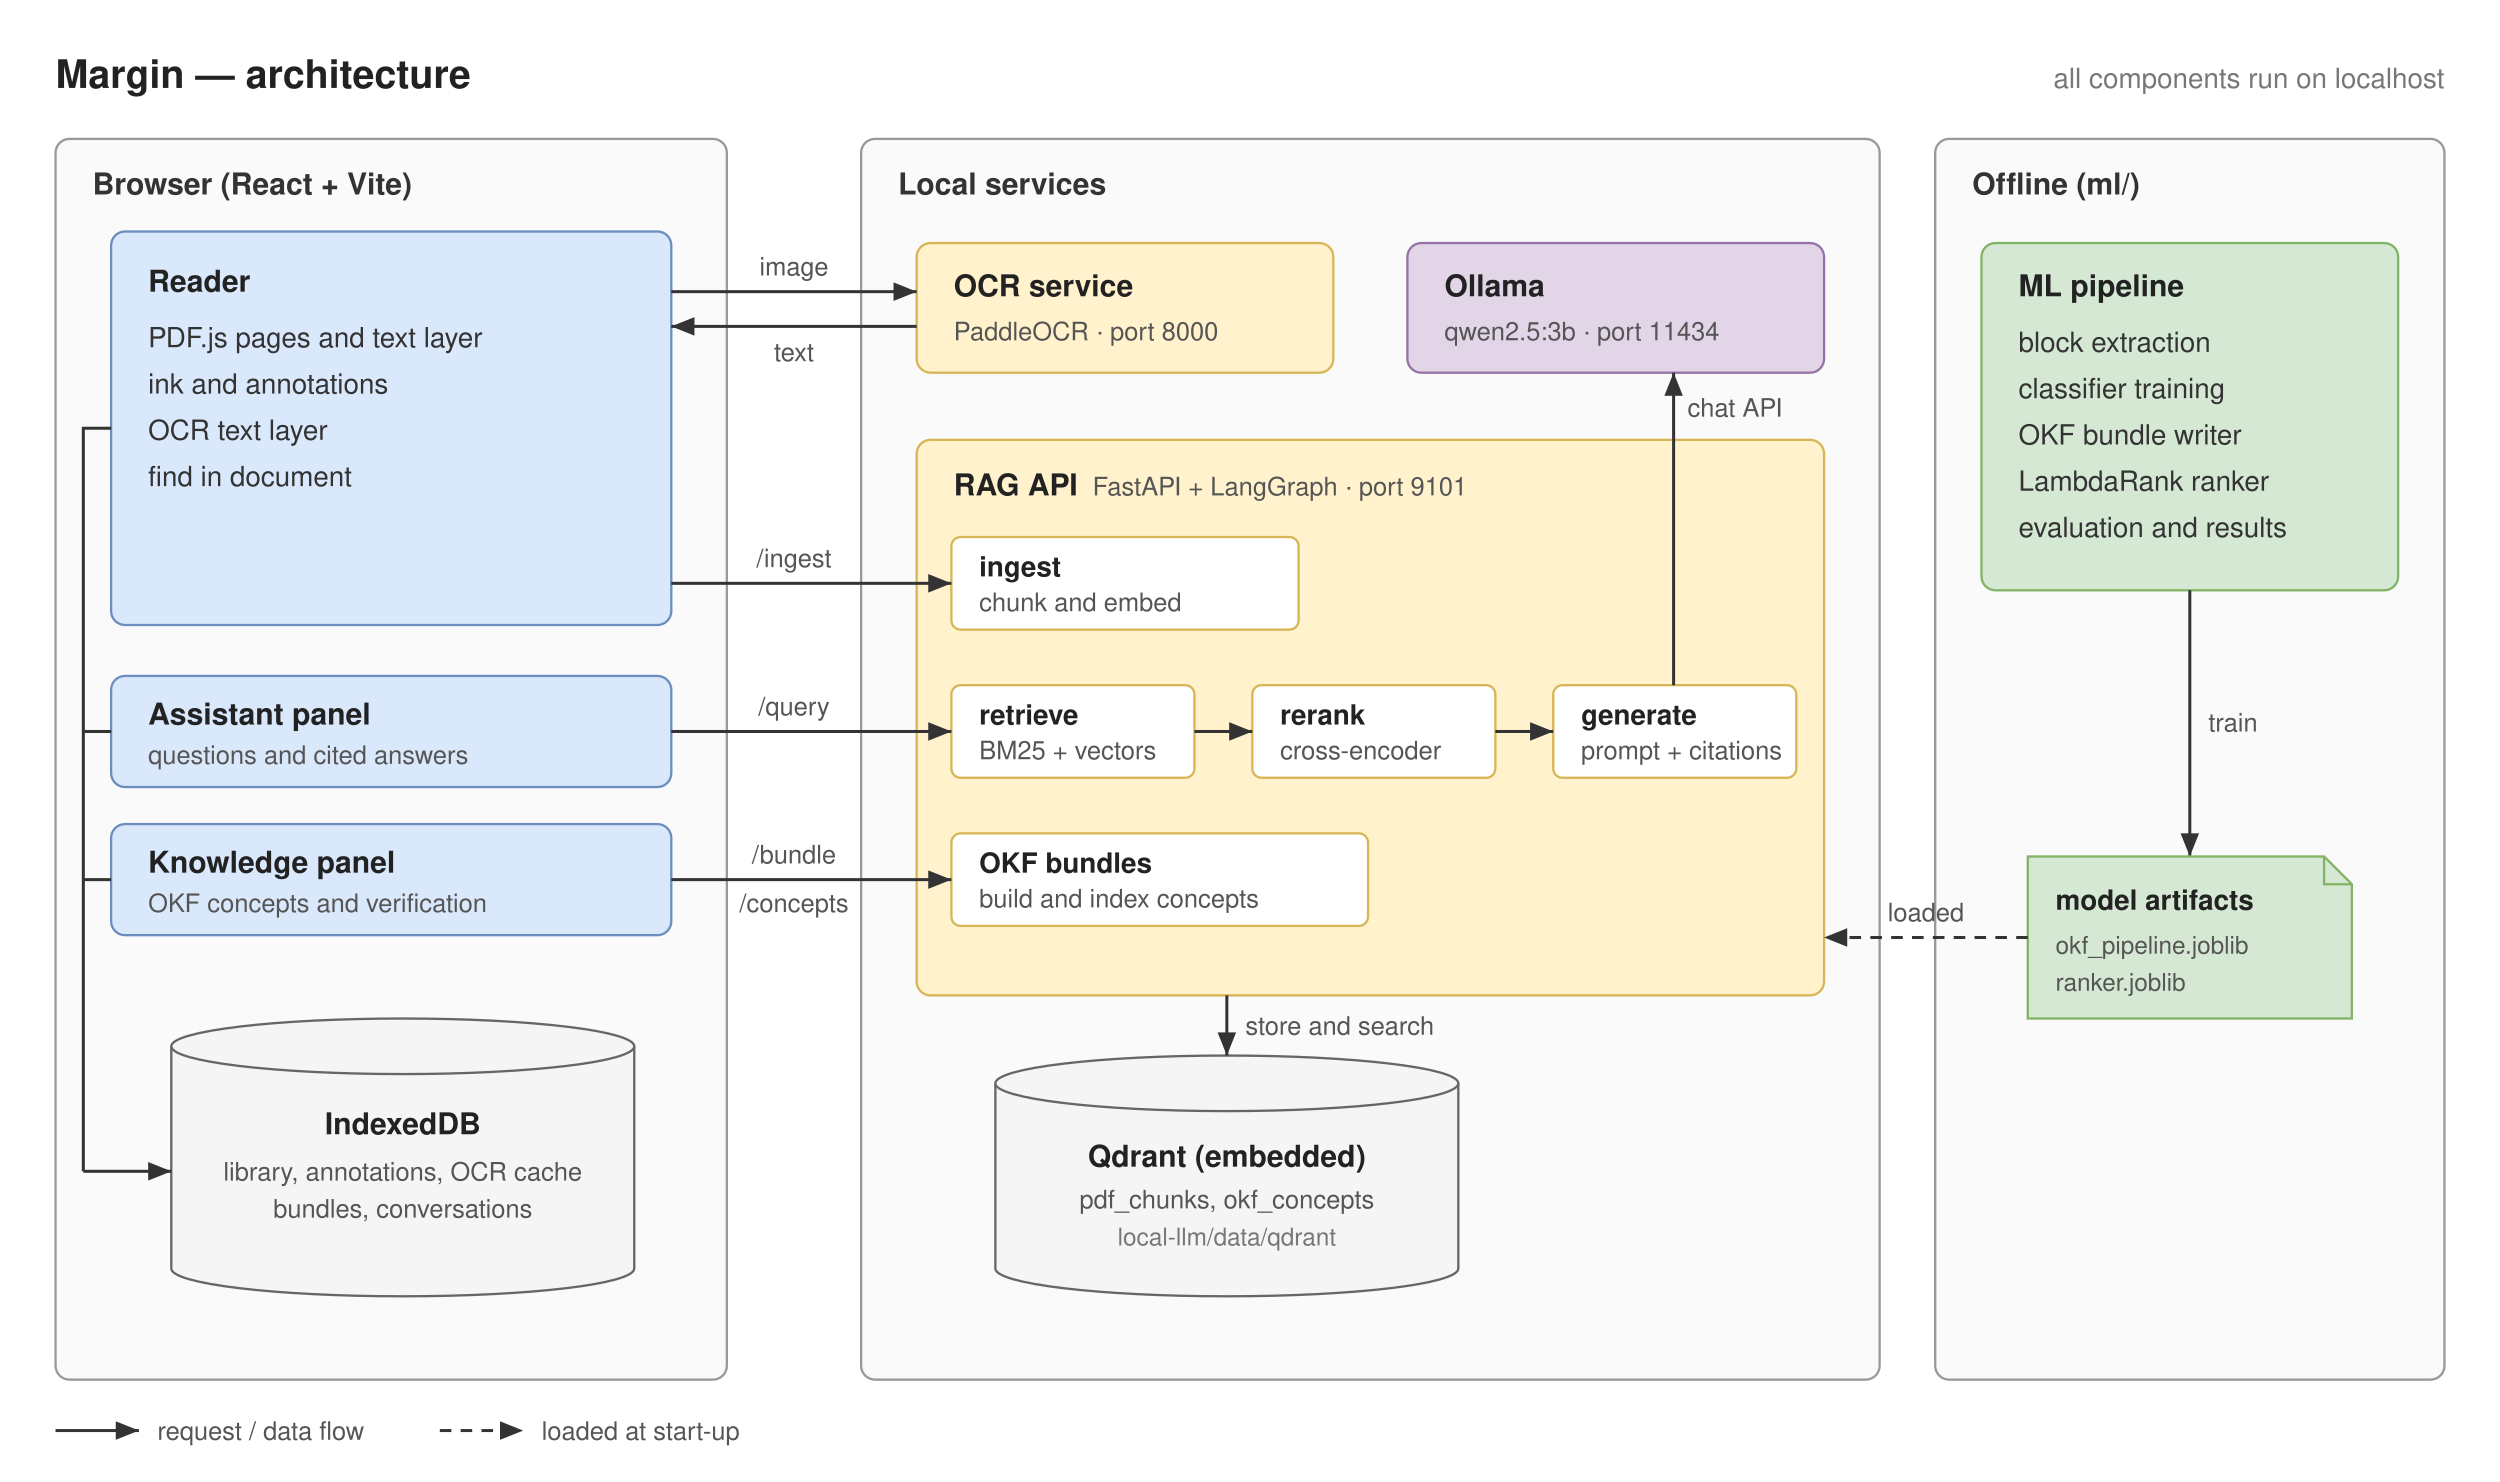
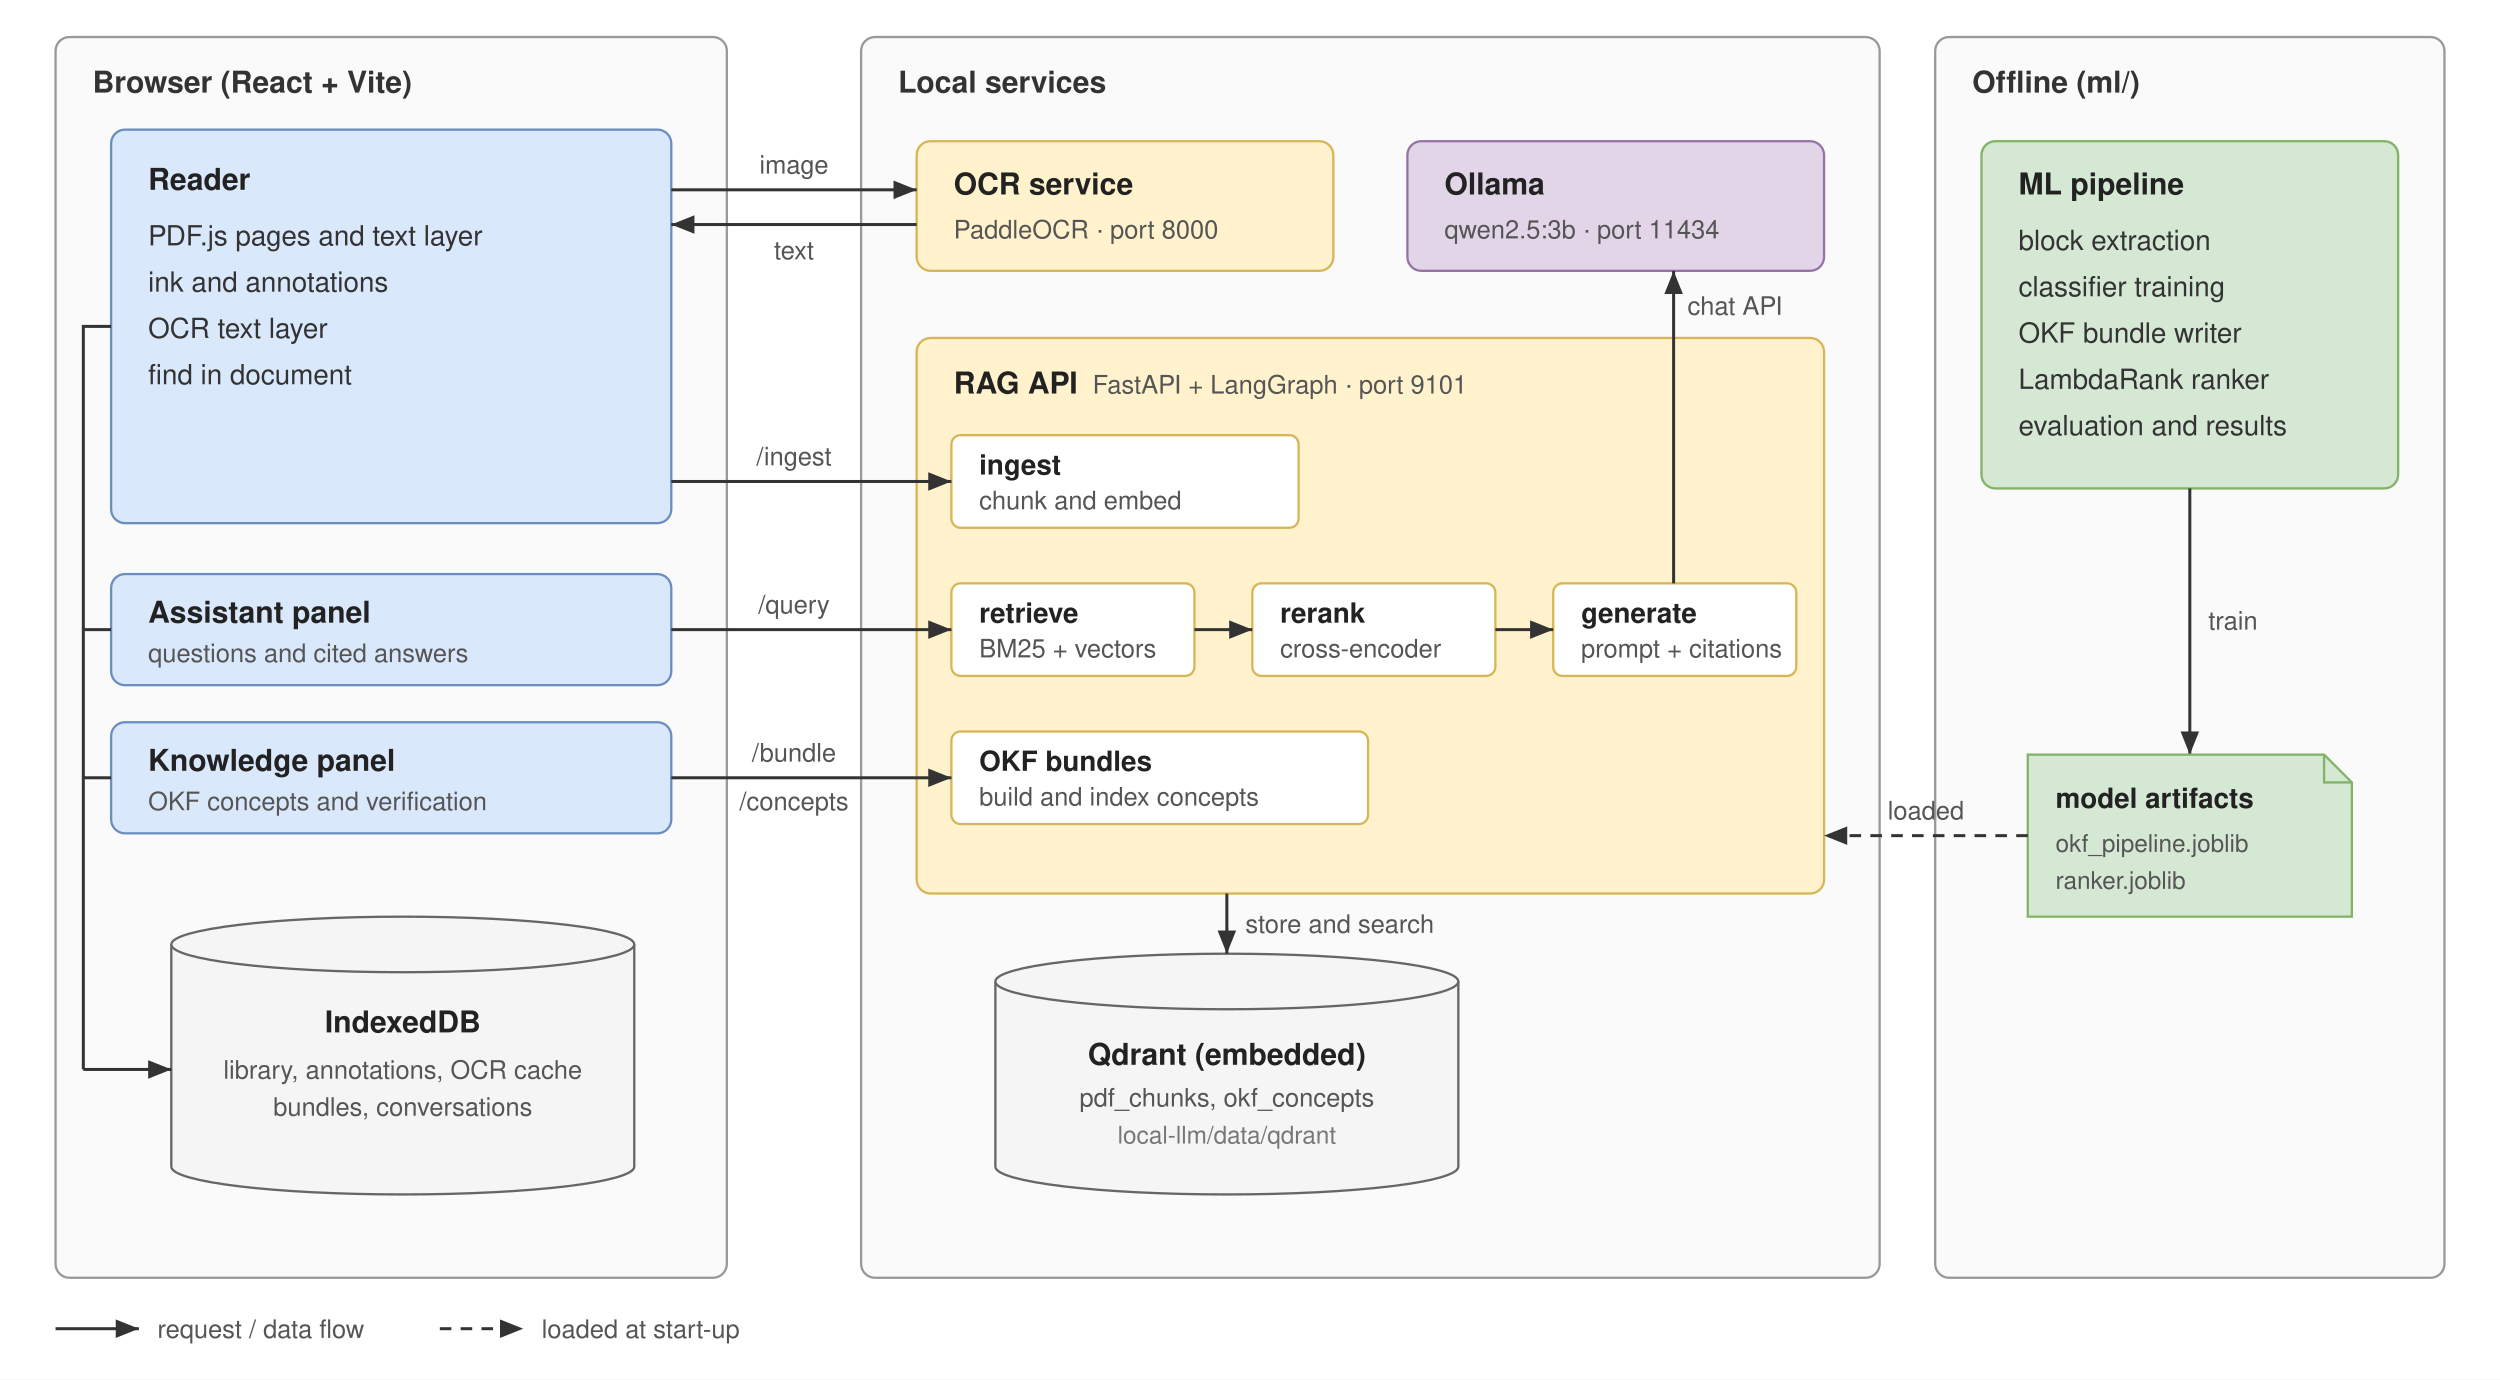
- <svg xmlns="http://www.w3.org/2000/svg" width="1080" height="640" viewBox="0 0 1080 640" font-family="Helvetica, Arial, sans-serif">
+ <svg xmlns="http://www.w3.org/2000/svg" width="1080" height="596" viewBox="0 0 1080 596" font-family="Helvetica, Arial, sans-serif">
  <defs>
    <marker id="head" markerUnits="userSpaceOnUse" markerWidth="10" markerHeight="8" refX="10" refY="4" orient="auto">
      <path d="M0,0 L10,4 L0,8 Z" fill="#333333" />
    </marker>
  </defs>
-   <rect width="1080" height="640" fill="#ffffff" />
-   <text x="24" y="38" font-size="17" font-weight="bold" fill="#222222">Margin — architecture</text>
-   <text x="1056" y="38" font-size="12" fill="#777777" text-anchor="end">all components run on localhost</text>
-   <rect x="24" y="60" width="290" height="536" rx="6" fill="#fafafa" stroke="#999999" />
-   <text x="40" y="84" font-size="13" font-weight="bold" fill="#333333">Browser (React + Vite)</text>
-   <rect x="48" y="100" width="242" height="170" rx="6" fill="#dae8fc" stroke="#6c8ebf" />
-   <text x="64" y="126" font-size="13" font-weight="bold" fill="#222222">Reader</text>
-   <text x="64" y="150" font-size="12" fill="#333333">PDF.js pages and text layer</text>
-   <text x="64" y="170" font-size="12" fill="#333333">ink and annotations</text>
-   <text x="64" y="190" font-size="12" fill="#333333">OCR text layer</text>
-   <text x="64" y="210" font-size="12" fill="#333333">find in document</text>
-   <rect x="48" y="292" width="242" height="48" rx="6" fill="#dae8fc" stroke="#6c8ebf" />
-   <text x="64" y="313" font-size="13" font-weight="bold" fill="#222222">Assistant panel</text>
-   <text x="64" y="330" font-size="11" fill="#555555">questions and cited answers</text>
-   <rect x="48" y="356" width="242" height="48" rx="6" fill="#dae8fc" stroke="#6c8ebf" />
-   <text x="64" y="377" font-size="13" font-weight="bold" fill="#222222">Knowledge panel</text>
-   <text x="64" y="394" font-size="11" fill="#555555">OKF concepts and verification</text>
-   <path d="M74,452 V548 A100,12 0 0 0 274,548 V452" fill="#f5f5f5" stroke="#666666" />
-   <ellipse cx="174" cy="452" rx="100" ry="12" fill="#f5f5f5" stroke="#666666" />
-   <text x="174" y="490" font-size="13" font-weight="bold" fill="#222222" text-anchor="middle">IndexedDB</text>
-   <text x="174" y="510" font-size="11" fill="#555555" text-anchor="middle">library, annotations, OCR cache</text>
-   <text x="174" y="526" font-size="11" fill="#555555" text-anchor="middle">bundles, conversations</text>
-   <path d="M48,185 H36 V506" fill="none" stroke="#333333" stroke-width="1.3" />
-   <path d="M48,316 H36" fill="none" stroke="#333333" stroke-width="1.3" />
-   <path d="M48,380 H36" fill="none" stroke="#333333" stroke-width="1.3" />
-   <path d="M36,506 H74" fill="none" stroke="#333333" stroke-width="1.3" marker-end="url(#head)" />
-   <rect x="372" y="60" width="440" height="536" rx="6" fill="#fafafa" stroke="#999999" />
-   <text x="388" y="84" font-size="13" font-weight="bold" fill="#333333">Local services</text>
-   <rect x="396" y="105" width="180" height="56" rx="6" fill="#fff2cc" stroke="#d6b656" />
-   <text x="412" y="128" font-size="13" font-weight="bold" fill="#222222">OCR service</text>
-   <text x="412" y="147" font-size="11" fill="#555555">PaddleOCR · port 8000</text>
-   <rect x="608" y="105" width="180" height="56" rx="6" fill="#e1d5e7" stroke="#9673a6" />
-   <text x="624" y="128" font-size="13" font-weight="bold" fill="#222222">Ollama</text>
-   <text x="624" y="147" font-size="11" fill="#555555">qwen2.5:3b · port 11434</text>
-   <rect x="396" y="190" width="392" height="240" rx="6" fill="#fff2cc" stroke="#d6b656" />
-   <text x="412" y="214" font-size="13" font-weight="bold" fill="#222222">RAG API</text>
-   <text x="472" y="214" font-size="11" fill="#555555">FastAPI + LangGraph · port 9101</text>
-   <rect x="411" y="232" width="150" height="40" rx="4" fill="#ffffff" stroke="#d6b656" />
-   <text x="423" y="249" font-size="12" font-weight="bold" fill="#222222">ingest</text>
-   <text x="423" y="264" font-size="11" fill="#555555">chunk and embed</text>
-   <rect x="411" y="296" width="105" height="40" rx="4" fill="#ffffff" stroke="#d6b656" />
-   <text x="423" y="313" font-size="12" font-weight="bold" fill="#222222">retrieve</text>
-   <text x="423" y="328" font-size="11" fill="#555555">BM25 + vectors</text>
-   <rect x="541" y="296" width="105" height="40" rx="4" fill="#ffffff" stroke="#d6b656" />
-   <text x="553" y="313" font-size="12" font-weight="bold" fill="#222222">rerank</text>
-   <text x="553" y="328" font-size="11" fill="#555555">cross-encoder</text>
-   <rect x="671" y="296" width="105" height="40" rx="4" fill="#ffffff" stroke="#d6b656" />
-   <text x="683" y="313" font-size="12" font-weight="bold" fill="#222222">generate</text>
-   <text x="683" y="328" font-size="11" fill="#555555">prompt + citations</text>
-   <rect x="411" y="360" width="180" height="40" rx="4" fill="#ffffff" stroke="#d6b656" />
-   <text x="423" y="377" font-size="12" font-weight="bold" fill="#222222">OKF bundles</text>
-   <text x="423" y="392" font-size="11" fill="#555555">build and index concepts</text>
-   <path d="M516,316 H541" fill="none" stroke="#333333" stroke-width="1.3" marker-end="url(#head)" />
-   <path d="M646,316 H671" fill="none" stroke="#333333" stroke-width="1.3" marker-end="url(#head)" />
-   <path d="M430,468 V548 A100,12 0 0 0 630,548 V468" fill="#f5f5f5" stroke="#666666" />
-   <ellipse cx="530" cy="468" rx="100" ry="12" fill="#f5f5f5" stroke="#666666" />
-   <text x="530" y="504" font-size="13" font-weight="bold" fill="#222222" text-anchor="middle">Qdrant (embedded)</text>
-   <text x="530" y="522" font-size="11" fill="#555555" text-anchor="middle">pdf_chunks, okf_concepts</text>
-   <text x="530" y="538" font-size="10.5" fill="#777777" text-anchor="middle">local-llm/data/qdrant</text>
-   <path d="M530,430 V456" fill="none" stroke="#333333" stroke-width="1.3" marker-end="url(#head)" />
-   <text x="538" y="447" font-size="11" fill="#555555">store and search</text>
-   <path d="M723,296 V161" fill="none" stroke="#333333" stroke-width="1.3" marker-end="url(#head)" />
-   <text x="729" y="180" font-size="11" fill="#555555">chat API</text>
-   <path d="M290,126 H396" fill="none" stroke="#333333" stroke-width="1.3" marker-end="url(#head)" />
-   <path d="M396,141 H290" fill="none" stroke="#333333" stroke-width="1.3" marker-end="url(#head)" />
-   <text x="343" y="119" font-size="11" fill="#555555" text-anchor="middle">image</text>
-   <text x="343" y="156" font-size="11" fill="#555555" text-anchor="middle">text</text>
-   <path d="M290,252 H411" fill="none" stroke="#333333" stroke-width="1.3" marker-end="url(#head)" />
-   <text x="343" y="245" font-size="11" fill="#555555" text-anchor="middle">/ingest</text>
-   <path d="M290,316 H411" fill="none" stroke="#333333" stroke-width="1.3" marker-end="url(#head)" />
-   <text x="343" y="309" font-size="11" fill="#555555" text-anchor="middle">/query</text>
-   <path d="M290,380 H411" fill="none" stroke="#333333" stroke-width="1.3" marker-end="url(#head)" />
-   <text x="343" y="373" font-size="11" fill="#555555" text-anchor="middle">/bundle</text>
-   <text x="343" y="394" font-size="11" fill="#555555" text-anchor="middle">/concepts</text>
-   <rect x="836" y="60" width="220" height="536" rx="6" fill="#fafafa" stroke="#999999" />
-   <text x="852" y="84" font-size="13" font-weight="bold" fill="#333333">Offline (ml/)</text>
-   <rect x="856" y="105" width="180" height="150" rx="6" fill="#d5e8d4" stroke="#82b366" />
-   <text x="872" y="128" font-size="13" font-weight="bold" fill="#222222">ML pipeline</text>
-   <text x="872" y="152" font-size="12" fill="#333333">block extraction</text>
-   <text x="872" y="172" font-size="12" fill="#333333">classifier training</text>
-   <text x="872" y="192" font-size="12" fill="#333333">OKF bundle writer</text>
-   <text x="872" y="212" font-size="12" fill="#333333">LambdaRank ranker</text>
-   <text x="872" y="232" font-size="12" fill="#333333">evaluation and results</text>
-   <path d="M946,255 V370" fill="none" stroke="#333333" stroke-width="1.3" marker-end="url(#head)" />
-   <text x="954" y="316" font-size="11" fill="#555555">train</text>
-   <path d="M876,370 H1004 L1016,382 V440 H876 Z" fill="#d5e8d4" stroke="#82b366" />
-   <path d="M1004,370 V382 H1016" fill="none" stroke="#82b366" />
-   <text x="888" y="393" font-size="12" font-weight="bold" fill="#222222">model artifacts</text>
-   <text x="888" y="412" font-size="10.5" fill="#555555">okf_pipeline.joblib</text>
-   <text x="888" y="428" font-size="10.5" fill="#555555">ranker.joblib</text>
-   <path d="M876,405 H788" fill="none" stroke="#333333" stroke-width="1.3" stroke-dasharray="5,4" marker-end="url(#head)" />
-   <text x="832" y="398" font-size="11" fill="#555555" text-anchor="middle">loaded</text>
-   <path d="M24,618 H60" fill="none" stroke="#333333" stroke-width="1.3" marker-end="url(#head)" />
-   <text x="68" y="622" font-size="11" fill="#555555">request / data flow</text>
-   <path d="M190,618 H226" fill="none" stroke="#333333" stroke-width="1.3" stroke-dasharray="5,4" marker-end="url(#head)" />
-   <text x="234" y="622" font-size="11" fill="#555555">loaded at start-up</text>
+   <rect width="1080" height="596" fill="#ffffff" />
+   <g transform="translate(0,-44)">
+     <rect x="24" y="60" width="290" height="536" rx="6" fill="#fafafa" stroke="#999999" />
+     <text x="40" y="84" font-size="13" font-weight="bold" fill="#333333">Browser (React + Vite)</text>
+     <rect x="48" y="100" width="242" height="170" rx="6" fill="#dae8fc" stroke="#6c8ebf" />
+     <text x="64" y="126" font-size="13" font-weight="bold" fill="#222222">Reader</text>
+     <text x="64" y="150" font-size="12" fill="#333333">PDF.js pages and text layer</text>
+     <text x="64" y="170" font-size="12" fill="#333333">ink and annotations</text>
+     <text x="64" y="190" font-size="12" fill="#333333">OCR text layer</text>
+     <text x="64" y="210" font-size="12" fill="#333333">find in document</text>
+     <rect x="48" y="292" width="242" height="48" rx="6" fill="#dae8fc" stroke="#6c8ebf" />
+     <text x="64" y="313" font-size="13" font-weight="bold" fill="#222222">Assistant panel</text>
+     <text x="64" y="330" font-size="11" fill="#555555">questions and cited answers</text>
+     <rect x="48" y="356" width="242" height="48" rx="6" fill="#dae8fc" stroke="#6c8ebf" />
+     <text x="64" y="377" font-size="13" font-weight="bold" fill="#222222">Knowledge panel</text>
+     <text x="64" y="394" font-size="11" fill="#555555">OKF concepts and verification</text>
+     <path d="M74,452 V548 A100,12 0 0 0 274,548 V452" fill="#f5f5f5" stroke="#666666" />
+     <ellipse cx="174" cy="452" rx="100" ry="12" fill="#f5f5f5" stroke="#666666" />
+     <text x="174" y="490" font-size="13" font-weight="bold" fill="#222222" text-anchor="middle">IndexedDB</text>
+     <text x="174" y="510" font-size="11" fill="#555555" text-anchor="middle">library, annotations, OCR cache</text>
+     <text x="174" y="526" font-size="11" fill="#555555" text-anchor="middle">bundles, conversations</text>
+     <path d="M48,185 H36 V506" fill="none" stroke="#333333" stroke-width="1.3" />
+     <path d="M48,316 H36" fill="none" stroke="#333333" stroke-width="1.3" />
+     <path d="M48,380 H36" fill="none" stroke="#333333" stroke-width="1.3" />
+     <path d="M36,506 H74" fill="none" stroke="#333333" stroke-width="1.3" marker-end="url(#head)" />
+     <rect x="372" y="60" width="440" height="536" rx="6" fill="#fafafa" stroke="#999999" />
+     <text x="388" y="84" font-size="13" font-weight="bold" fill="#333333">Local services</text>
+     <rect x="396" y="105" width="180" height="56" rx="6" fill="#fff2cc" stroke="#d6b656" />
+     <text x="412" y="128" font-size="13" font-weight="bold" fill="#222222">OCR service</text>
+     <text x="412" y="147" font-size="11" fill="#555555">PaddleOCR · port 8000</text>
+     <rect x="608" y="105" width="180" height="56" rx="6" fill="#e1d5e7" stroke="#9673a6" />
+     <text x="624" y="128" font-size="13" font-weight="bold" fill="#222222">Ollama</text>
+     <text x="624" y="147" font-size="11" fill="#555555">qwen2.5:3b · port 11434</text>
+     <rect x="396" y="190" width="392" height="240" rx="6" fill="#fff2cc" stroke="#d6b656" />
+     <text x="412" y="214" font-size="13" font-weight="bold" fill="#222222">RAG API</text>
+     <text x="472" y="214" font-size="11" fill="#555555">FastAPI + LangGraph · port 9101</text>
+     <rect x="411" y="232" width="150" height="40" rx="4" fill="#ffffff" stroke="#d6b656" />
+     <text x="423" y="249" font-size="12" font-weight="bold" fill="#222222">ingest</text>
+     <text x="423" y="264" font-size="11" fill="#555555">chunk and embed</text>
+     <rect x="411" y="296" width="105" height="40" rx="4" fill="#ffffff" stroke="#d6b656" />
+     <text x="423" y="313" font-size="12" font-weight="bold" fill="#222222">retrieve</text>
+     <text x="423" y="328" font-size="11" fill="#555555">BM25 + vectors</text>
+     <rect x="541" y="296" width="105" height="40" rx="4" fill="#ffffff" stroke="#d6b656" />
+     <text x="553" y="313" font-size="12" font-weight="bold" fill="#222222">rerank</text>
+     <text x="553" y="328" font-size="11" fill="#555555">cross-encoder</text>
+     <rect x="671" y="296" width="105" height="40" rx="4" fill="#ffffff" stroke="#d6b656" />
+     <text x="683" y="313" font-size="12" font-weight="bold" fill="#222222">generate</text>
+     <text x="683" y="328" font-size="11" fill="#555555">prompt + citations</text>
+     <rect x="411" y="360" width="180" height="40" rx="4" fill="#ffffff" stroke="#d6b656" />
+     <text x="423" y="377" font-size="12" font-weight="bold" fill="#222222">OKF bundles</text>
+     <text x="423" y="392" font-size="11" fill="#555555">build and index concepts</text>
+     <path d="M516,316 H541" fill="none" stroke="#333333" stroke-width="1.3" marker-end="url(#head)" />
+     <path d="M646,316 H671" fill="none" stroke="#333333" stroke-width="1.3" marker-end="url(#head)" />
+     <path d="M430,468 V548 A100,12 0 0 0 630,548 V468" fill="#f5f5f5" stroke="#666666" />
+     <ellipse cx="530" cy="468" rx="100" ry="12" fill="#f5f5f5" stroke="#666666" />
+     <text x="530" y="504" font-size="13" font-weight="bold" fill="#222222" text-anchor="middle">Qdrant (embedded)</text>
+     <text x="530" y="522" font-size="11" fill="#555555" text-anchor="middle">pdf_chunks, okf_concepts</text>
+     <text x="530" y="538" font-size="10.5" fill="#777777" text-anchor="middle">local-llm/data/qdrant</text>
+     <path d="M530,430 V456" fill="none" stroke="#333333" stroke-width="1.3" marker-end="url(#head)" />
+     <text x="538" y="447" font-size="11" fill="#555555">store and search</text>
+     <path d="M723,296 V161" fill="none" stroke="#333333" stroke-width="1.3" marker-end="url(#head)" />
+     <text x="729" y="180" font-size="11" fill="#555555">chat API</text>
+     <path d="M290,126 H396" fill="none" stroke="#333333" stroke-width="1.3" marker-end="url(#head)" />
+     <path d="M396,141 H290" fill="none" stroke="#333333" stroke-width="1.3" marker-end="url(#head)" />
+     <text x="343" y="119" font-size="11" fill="#555555" text-anchor="middle">image</text>
+     <text x="343" y="156" font-size="11" fill="#555555" text-anchor="middle">text</text>
+     <path d="M290,252 H411" fill="none" stroke="#333333" stroke-width="1.3" marker-end="url(#head)" />
+     <text x="343" y="245" font-size="11" fill="#555555" text-anchor="middle">/ingest</text>
+     <path d="M290,316 H411" fill="none" stroke="#333333" stroke-width="1.3" marker-end="url(#head)" />
+     <text x="343" y="309" font-size="11" fill="#555555" text-anchor="middle">/query</text>
+     <path d="M290,380 H411" fill="none" stroke="#333333" stroke-width="1.3" marker-end="url(#head)" />
+     <text x="343" y="373" font-size="11" fill="#555555" text-anchor="middle">/bundle</text>
+     <text x="343" y="394" font-size="11" fill="#555555" text-anchor="middle">/concepts</text>
+     <rect x="836" y="60" width="220" height="536" rx="6" fill="#fafafa" stroke="#999999" />
+     <text x="852" y="84" font-size="13" font-weight="bold" fill="#333333">Offline (ml/)</text>
+     <rect x="856" y="105" width="180" height="150" rx="6" fill="#d5e8d4" stroke="#82b366" />
+     <text x="872" y="128" font-size="13" font-weight="bold" fill="#222222">ML pipeline</text>
+     <text x="872" y="152" font-size="12" fill="#333333">block extraction</text>
+     <text x="872" y="172" font-size="12" fill="#333333">classifier training</text>
+     <text x="872" y="192" font-size="12" fill="#333333">OKF bundle writer</text>
+     <text x="872" y="212" font-size="12" fill="#333333">LambdaRank ranker</text>
+     <text x="872" y="232" font-size="12" fill="#333333">evaluation and results</text>
+     <path d="M946,255 V370" fill="none" stroke="#333333" stroke-width="1.3" marker-end="url(#head)" />
+     <text x="954" y="316" font-size="11" fill="#555555">train</text>
+     <path d="M876,370 H1004 L1016,382 V440 H876 Z" fill="#d5e8d4" stroke="#82b366" />
+     <path d="M1004,370 V382 H1016" fill="none" stroke="#82b366" />
+     <text x="888" y="393" font-size="12" font-weight="bold" fill="#222222">model artifacts</text>
+     <text x="888" y="412" font-size="10.5" fill="#555555">okf_pipeline.joblib</text>
+     <text x="888" y="428" font-size="10.5" fill="#555555">ranker.joblib</text>
+     <path d="M876,405 H788" fill="none" stroke="#333333" stroke-width="1.3" stroke-dasharray="5,4" marker-end="url(#head)" />
+     <text x="832" y="398" font-size="11" fill="#555555" text-anchor="middle">loaded</text>
+     <path d="M24,618 H60" fill="none" stroke="#333333" stroke-width="1.3" marker-end="url(#head)" />
+     <text x="68" y="622" font-size="11" fill="#555555">request / data flow</text>
+     <path d="M190,618 H226" fill="none" stroke="#333333" stroke-width="1.3" stroke-dasharray="5,4" marker-end="url(#head)" />
+     <text x="234" y="622" font-size="11" fill="#555555">loaded at start-up</text>
+   </g>
</svg>
